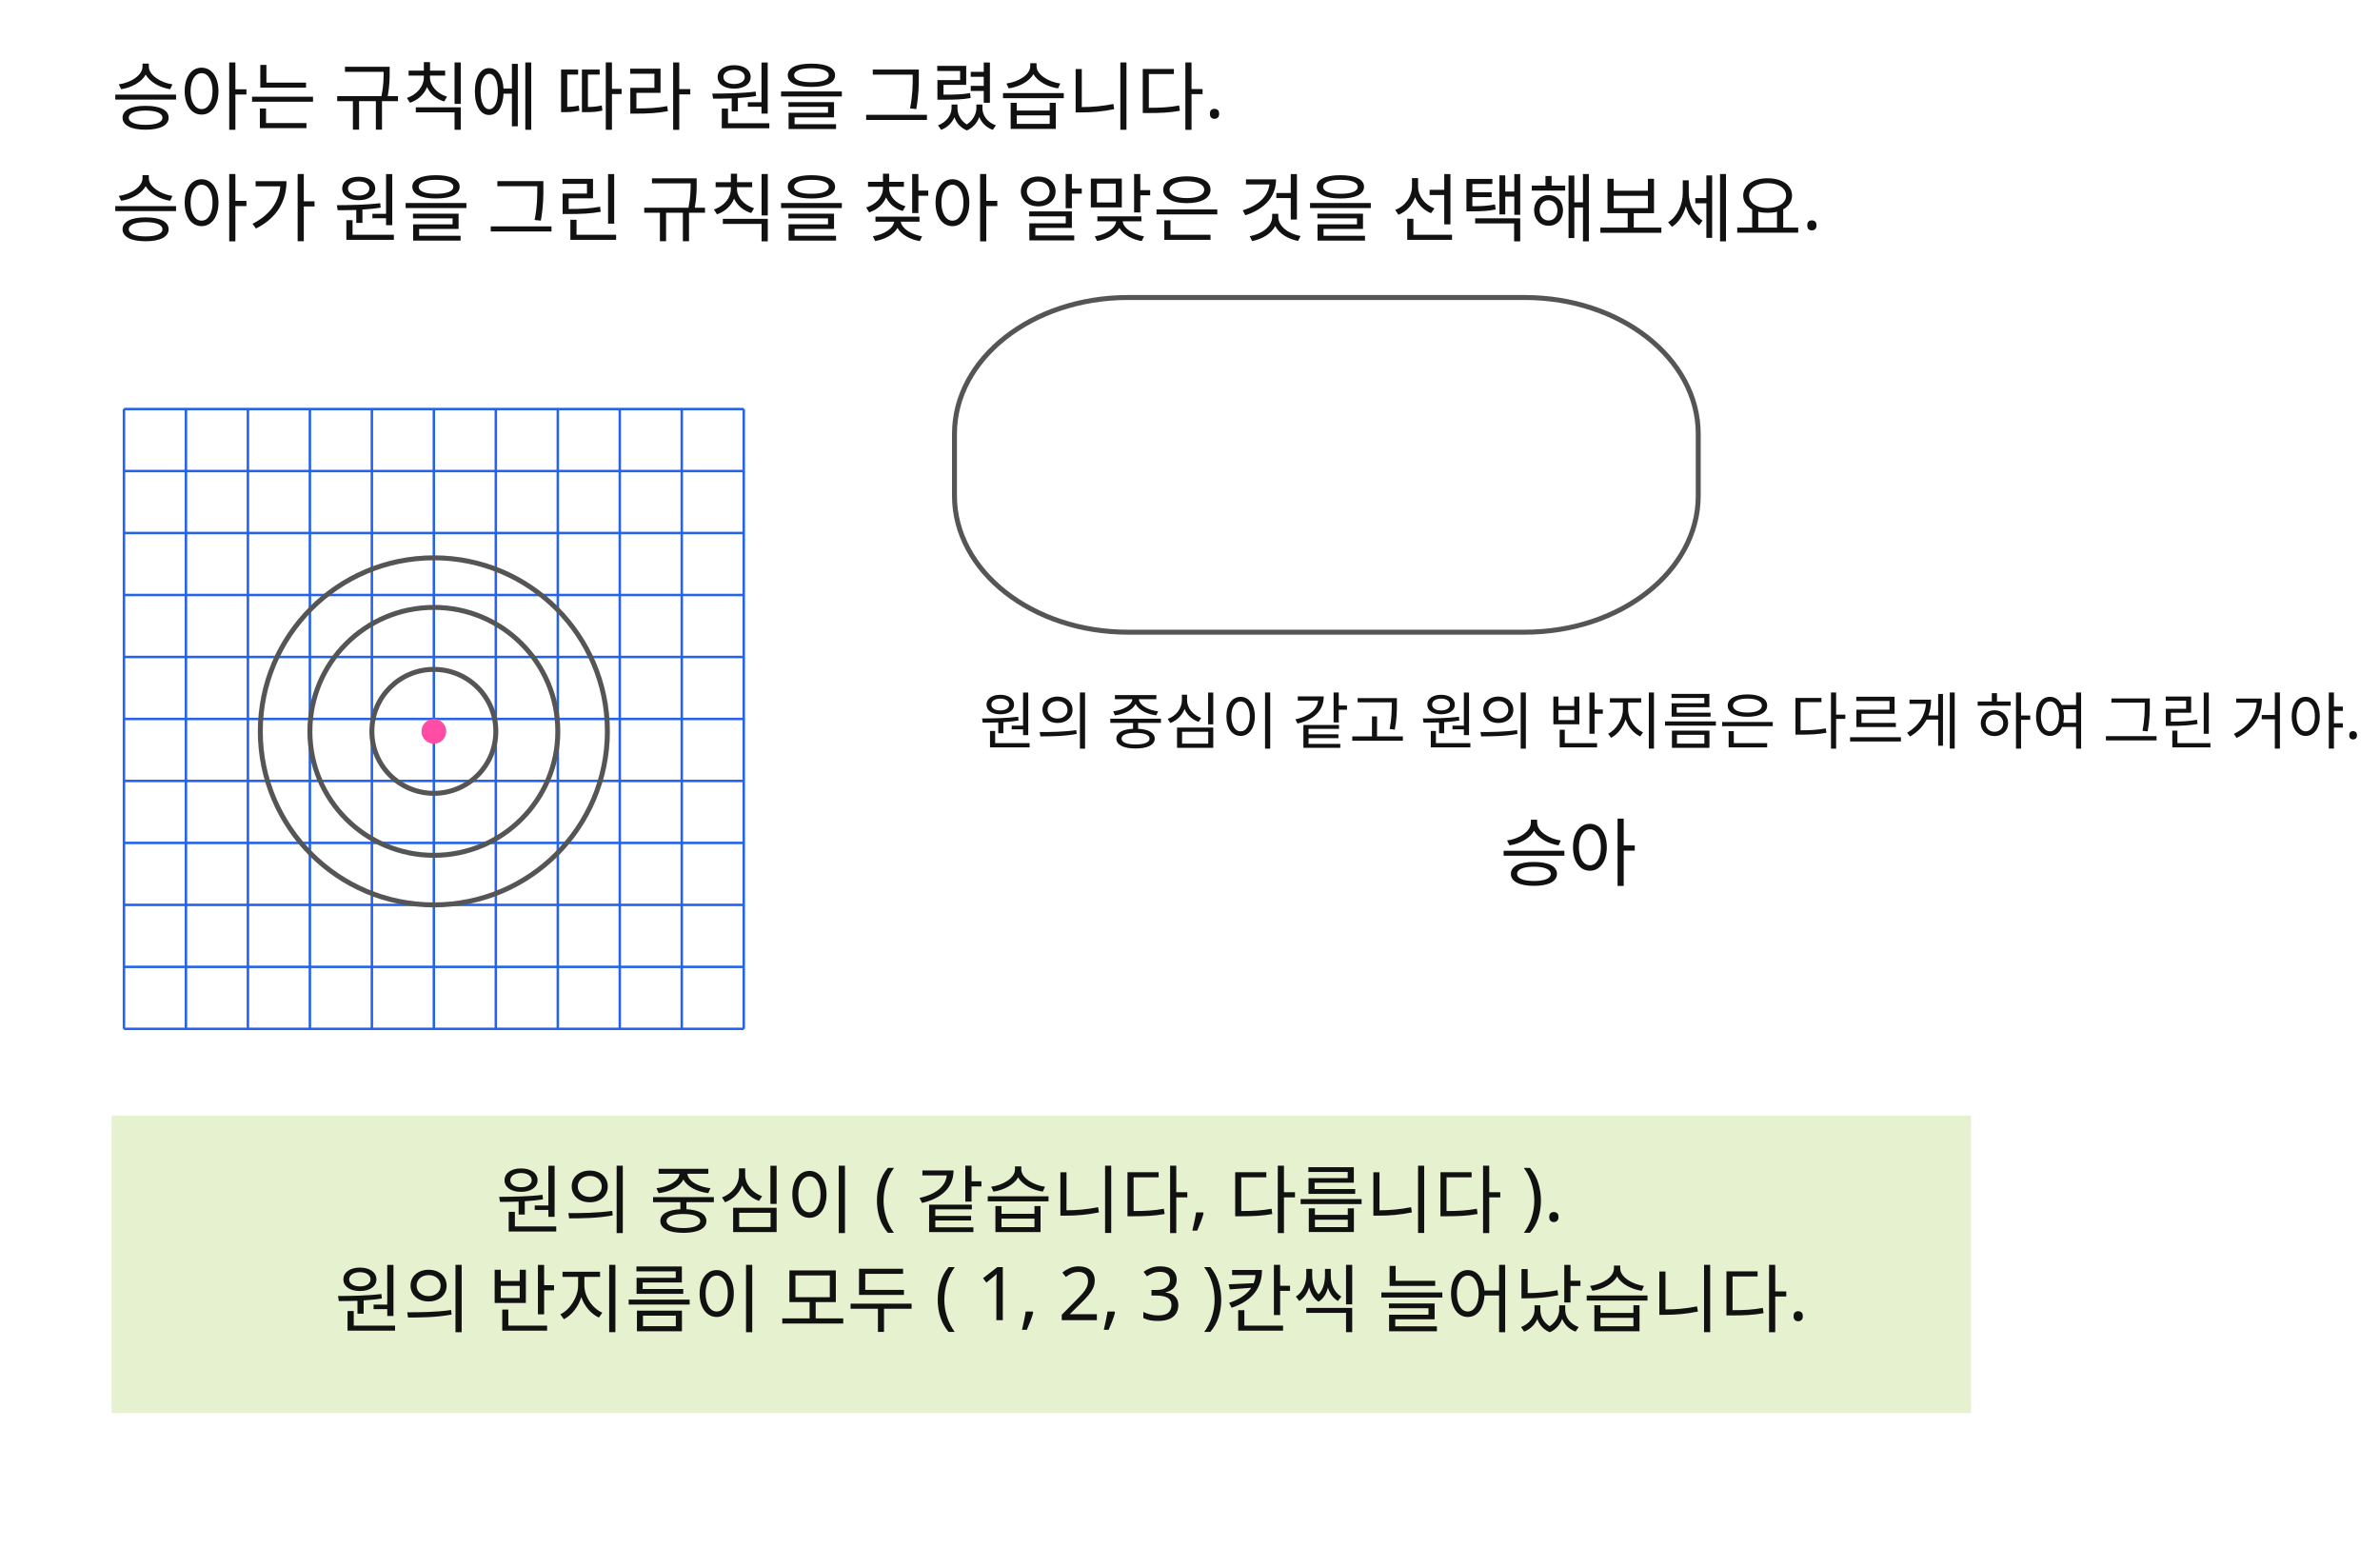
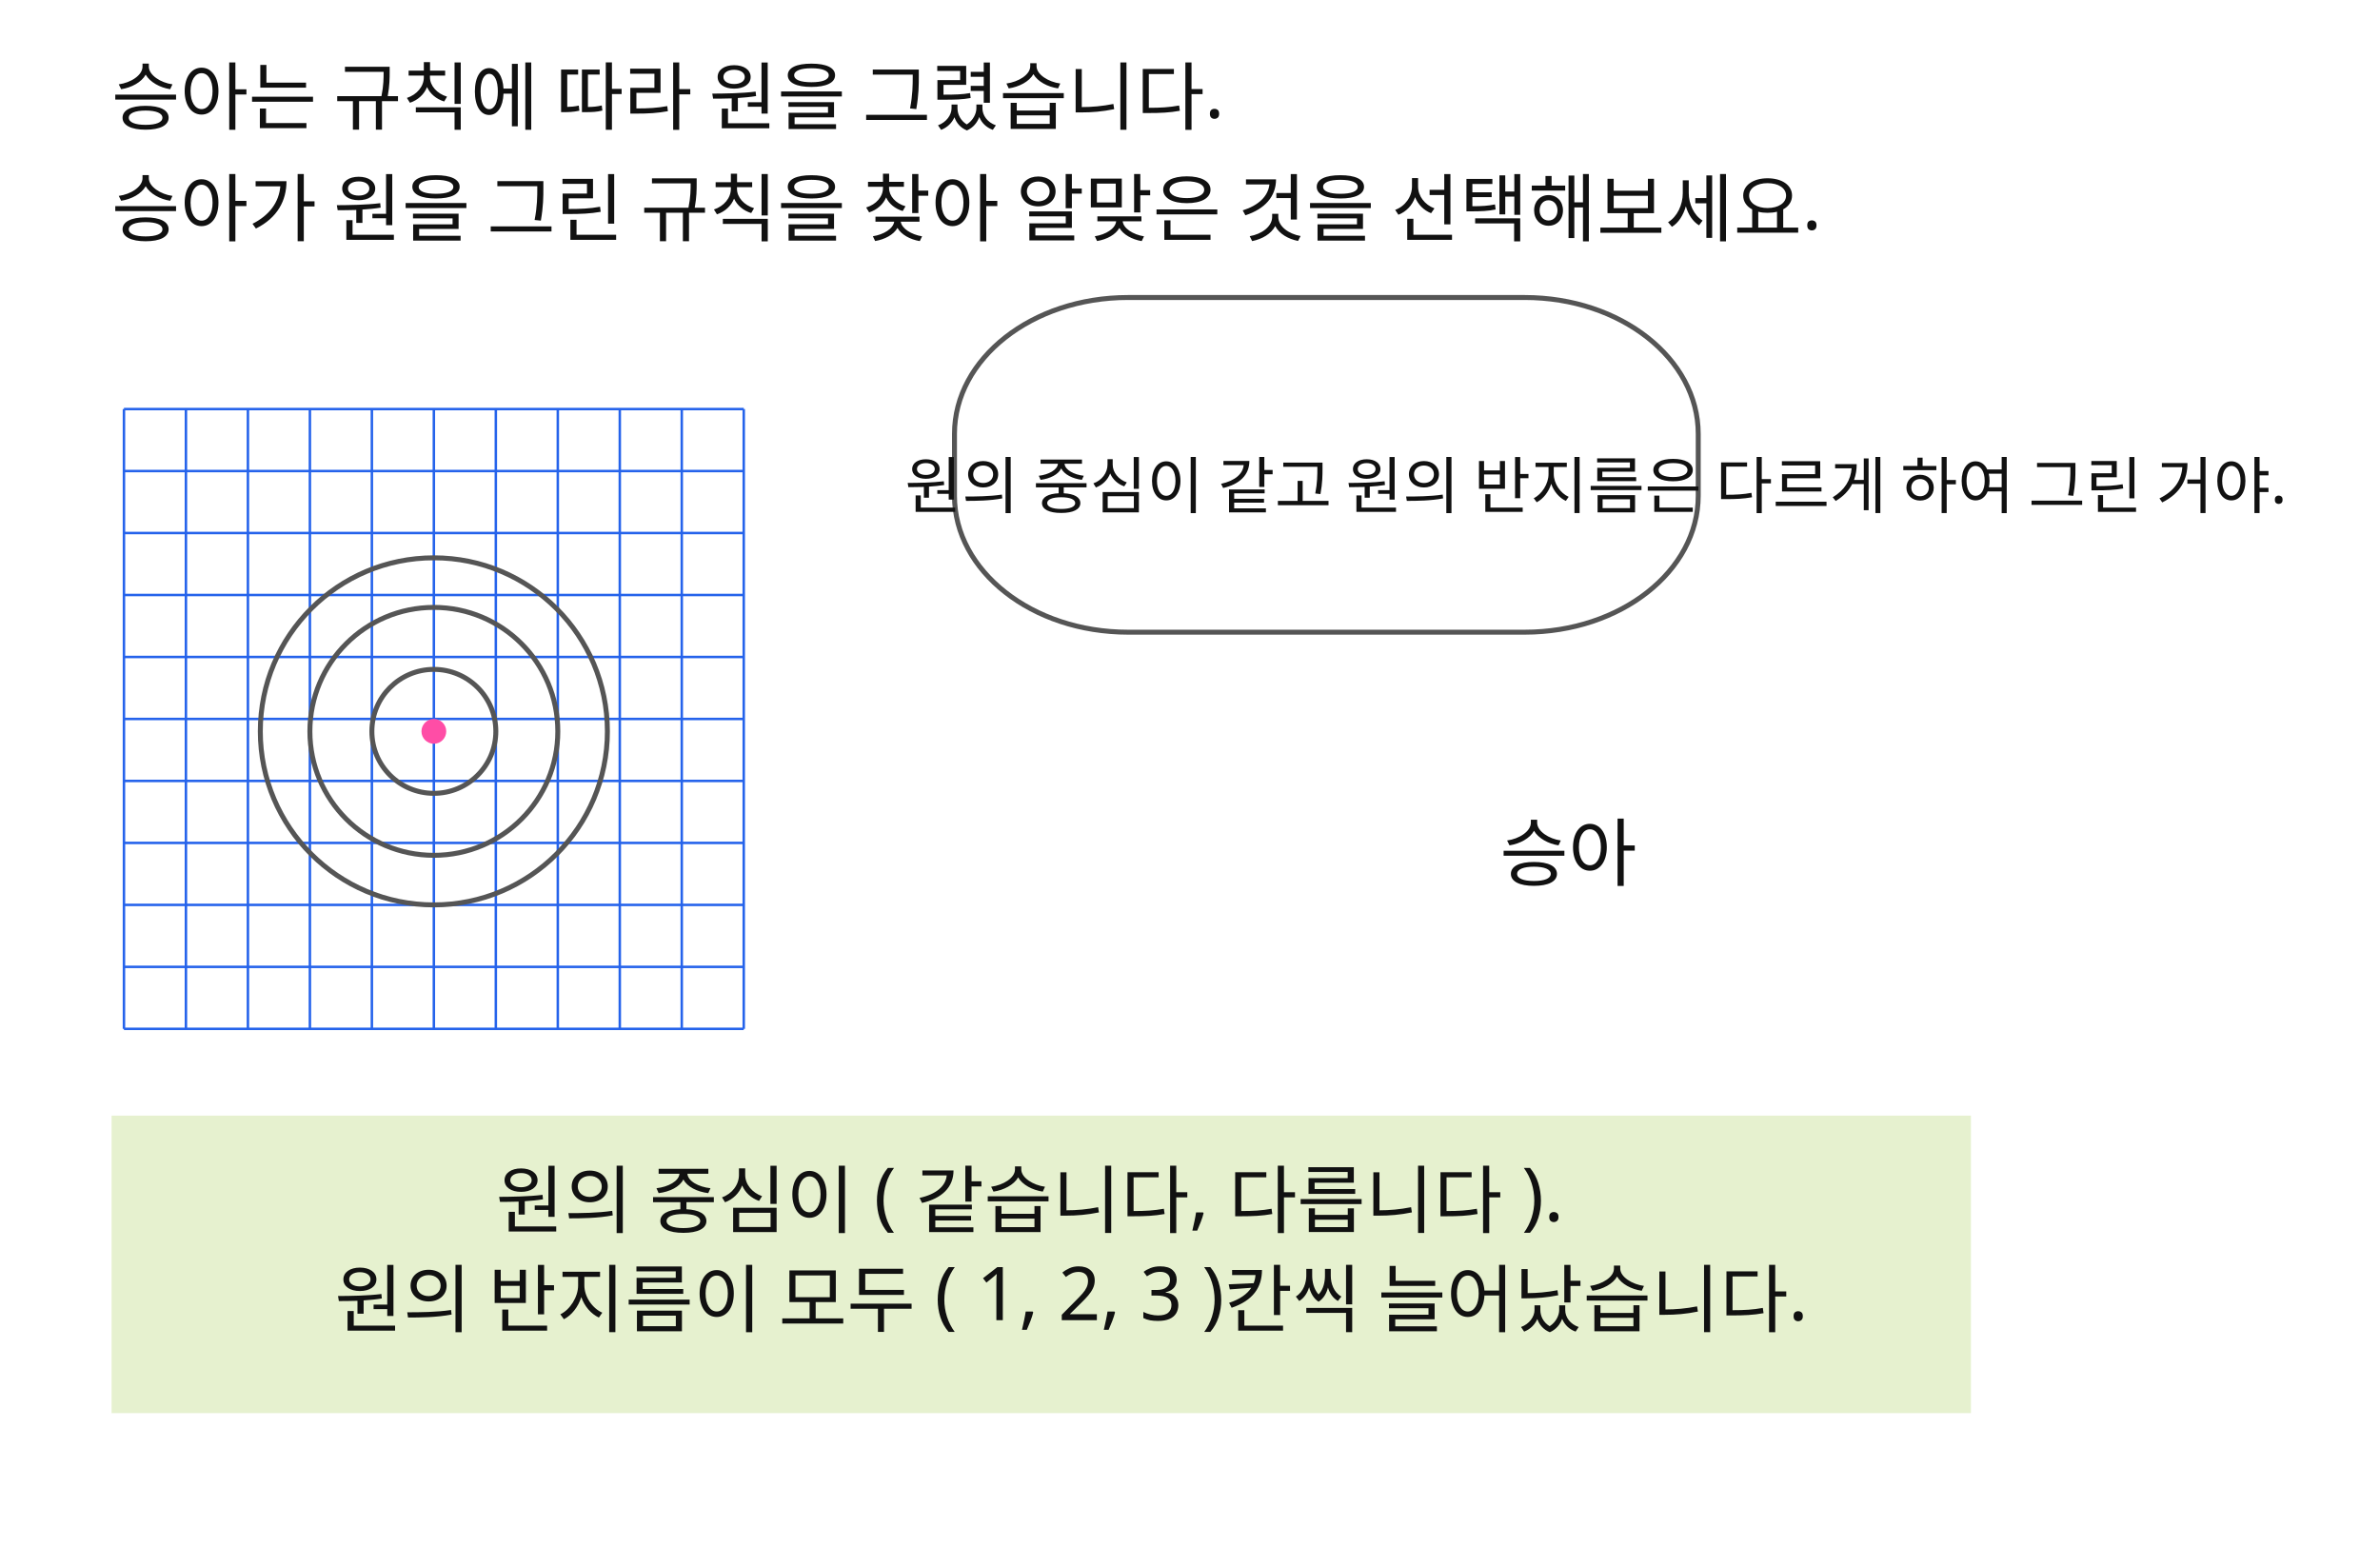
<svg xmlns="http://www.w3.org/2000/svg" width="960" height="624" viewBox="0 0 960 624">
  <rect x="0" y="0" width="960" height="624" fill="#FFFFFF" />
  <line id="slot.graphpaper.v0.line" x1="50" y1="165" x2="50" y2="415" stroke="#2563eb" stroke-width="1" />
  <line id="slot.graphpaper.v1.line" x1="75" y1="165" x2="75" y2="415" stroke="#2563eb" stroke-width="1" />
  <line id="slot.graphpaper.v2.line" x1="100" y1="165" x2="100" y2="415" stroke="#2563eb" stroke-width="1" />
  <line id="slot.graphpaper.v3.line" x1="125" y1="165" x2="125" y2="415" stroke="#2563eb" stroke-width="1" />
  <line id="slot.graphpaper.v4.line" x1="150" y1="165" x2="150" y2="415" stroke="#2563eb" stroke-width="1" />
  <line id="slot.graphpaper.v5.line" x1="175" y1="165" x2="175" y2="415" stroke="#2563eb" stroke-width="1" />
  <line id="slot.graphpaper.v6.line" x1="200" y1="165" x2="200" y2="415" stroke="#2563eb" stroke-width="1" />
  <line id="slot.graphpaper.v7.line" x1="225" y1="165" x2="225" y2="415" stroke="#2563eb" stroke-width="1" />
  <line id="slot.graphpaper.v8.line" x1="250" y1="165" x2="250" y2="415" stroke="#2563eb" stroke-width="1" />
  <line id="slot.graphpaper.v9.line" x1="275" y1="165" x2="275" y2="415" stroke="#2563eb" stroke-width="1" />
  <line id="slot.graphpaper.v10.line" x1="300" y1="165" x2="300" y2="415" stroke="#2563eb" stroke-width="1" />
  <line id="slot.graphpaper.h0.line" x1="50" y1="165" x2="300" y2="165" stroke="#2563eb" stroke-width="1" />
  <line id="slot.graphpaper.h1.line" x1="50" y1="190" x2="300" y2="190" stroke="#2563eb" stroke-width="1" />
  <line id="slot.graphpaper.h2.line" x1="50" y1="215" x2="300" y2="215" stroke="#2563eb" stroke-width="1" />
  <line id="slot.graphpaper.h3.line" x1="50" y1="240" x2="300" y2="240" stroke="#2563eb" stroke-width="1" />
  <line id="slot.graphpaper.h4.line" x1="50" y1="265" x2="300" y2="265" stroke="#2563eb" stroke-width="1" />
  <line id="slot.graphpaper.h5.line" x1="50" y1="290" x2="300" y2="290" stroke="#2563eb" stroke-width="1" />
  <line id="slot.graphpaper.h6.line" x1="50" y1="315" x2="300" y2="315" stroke="#2563eb" stroke-width="1" />
  <line id="slot.graphpaper.h7.line" x1="50" y1="340" x2="300" y2="340" stroke="#2563eb" stroke-width="1" />
  <line id="slot.graphpaper.h8.line" x1="50" y1="365" x2="300" y2="365" stroke="#2563eb" stroke-width="1" />
  <line id="slot.graphpaper.h9.line" x1="50" y1="390" x2="300" y2="390" stroke="#2563eb" stroke-width="1" />
  <line id="slot.graphpaper.h10.line" x1="50" y1="415" x2="300" y2="415" stroke="#2563eb" stroke-width="1" />
  <text id="slot.title.text" x="45" y="50" fill="#111111" font-family="Noto Sans KR, sans-serif" font-size="30">승아는 규칙에 따라 원을 그렸습니다.  </text>
  <text id="slot.title.copy9.text" x="45" y="95" fill="#111111" font-family="Noto Sans KR, sans-serif" font-size="30">승아가 원을 그린 규칙을 찾아 알맞은 것을 선택해보세요.</text>
  <circle id="slot.circle.1.circle" cx="175" cy="295" r="25" stroke="#555555" stroke-width="2" fill="none" />
  <circle id="slot.circle.2.circle" cx="175" cy="295" r="50" stroke="#555555" stroke-width="2" fill="none" />
  <circle id="slot.circle.3.circle" cx="175" cy="295" r="70" stroke="#555555" stroke-width="2" fill="none" />
  <circle id="slot.center.circle" cx="175" cy="295" r="5" stroke="none" stroke-width="2" fill="#ff4da6" />
  <rect id="slot.bubble.rect" x="385" y="120" width="300" height="135" fill="#ffffff" stroke="#555555" stroke-width="2" rx="70" ry="55" />
-   <text id="slot.title.copy9.copy10.text" x="395" y="300" fill="#111111" font-family="Noto Sans KR, sans-serif" font-size="25">원의 중심이 같고 원의 반지름은 다르게 하여 그린 거야.</text>
+   <text id="slot.title.copy9.copy10.text" x="365" y="205" fill="#111111" font-family="Noto Sans KR, sans-serif" font-size="25">원의 중심이 같고 원의 반지름은 다르게 하여 그린 거야.</text>
  <text id="slot.nameplate.text.text" x="605" y="355" fill="#111111" font-family="Noto Sans KR, sans-serif" font-size="30">승아</text>
  <rect id="slot.choice.bg.rect" x="45" y="450" width="750" height="120" fill="#e6f1cf" stroke="none" stroke-width="1.5" />
  <text id="slot.choice.text1.text" x="200" y="495" fill="#111111" font-family="Noto Sans KR, sans-serif" font-size="30">원의 중심이 ( 같습니다, 다릅니다 ).</text>
  <text id="slot.choice.text2.text" x="135" y="535" fill="#111111" font-family="Noto Sans KR, sans-serif" font-size="30">원의 반지름이 모두 ( 1, 2, 3 )칸씩 늘어났습니다.</text>
</svg>
